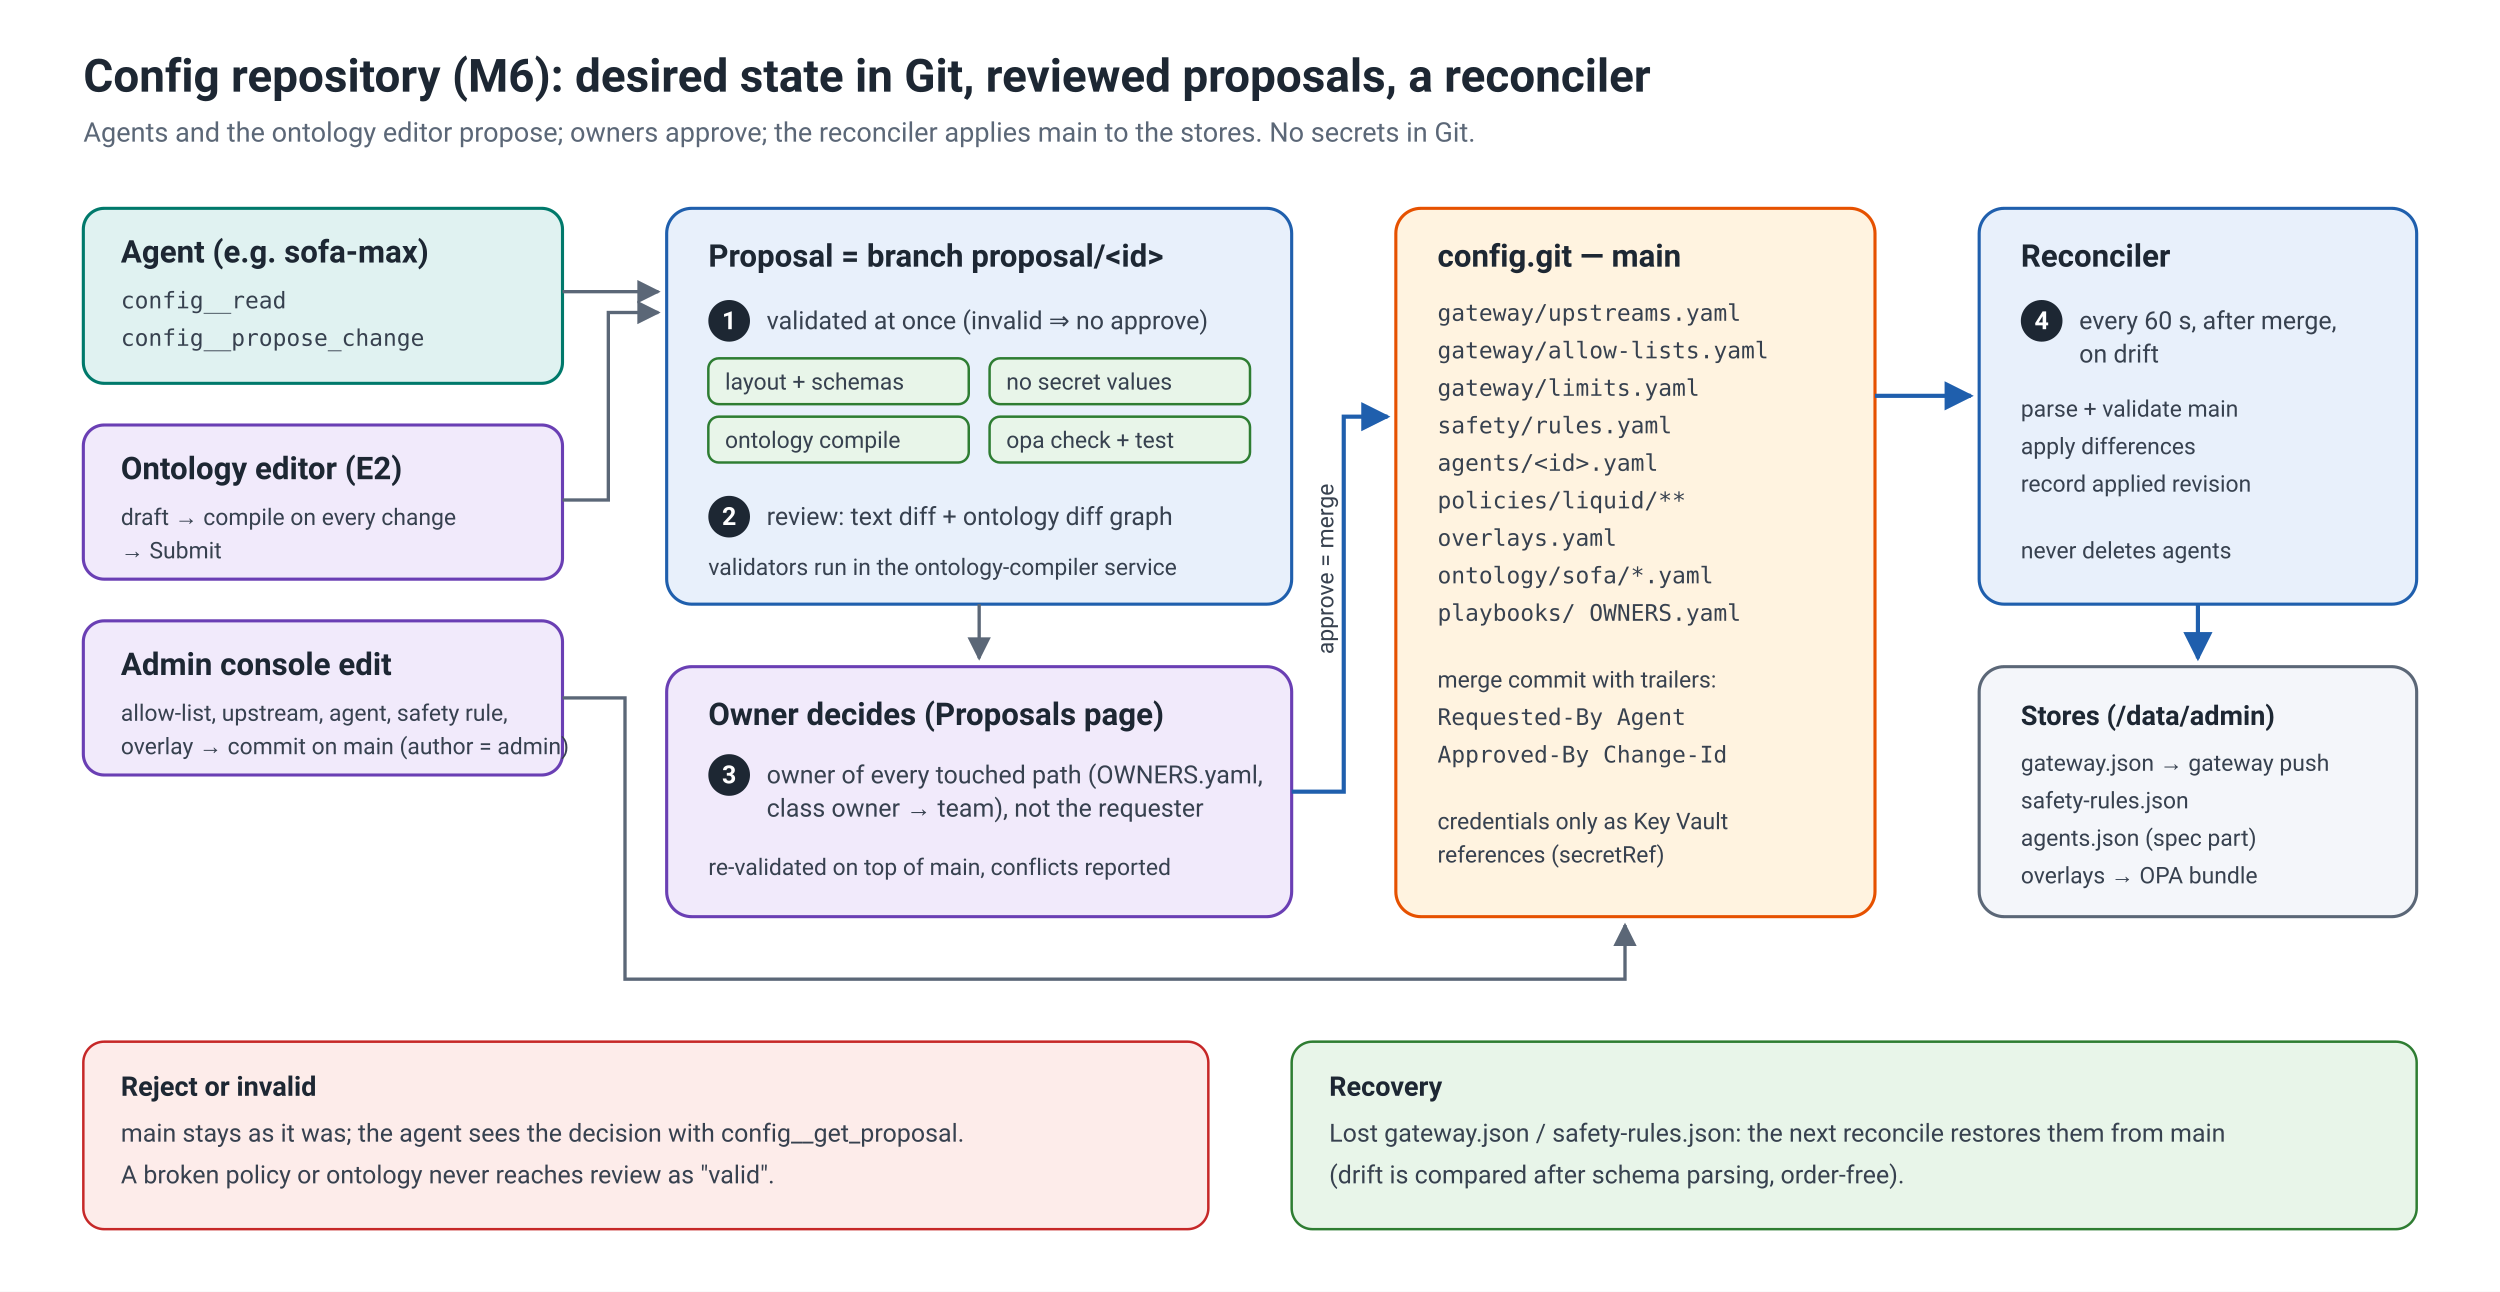
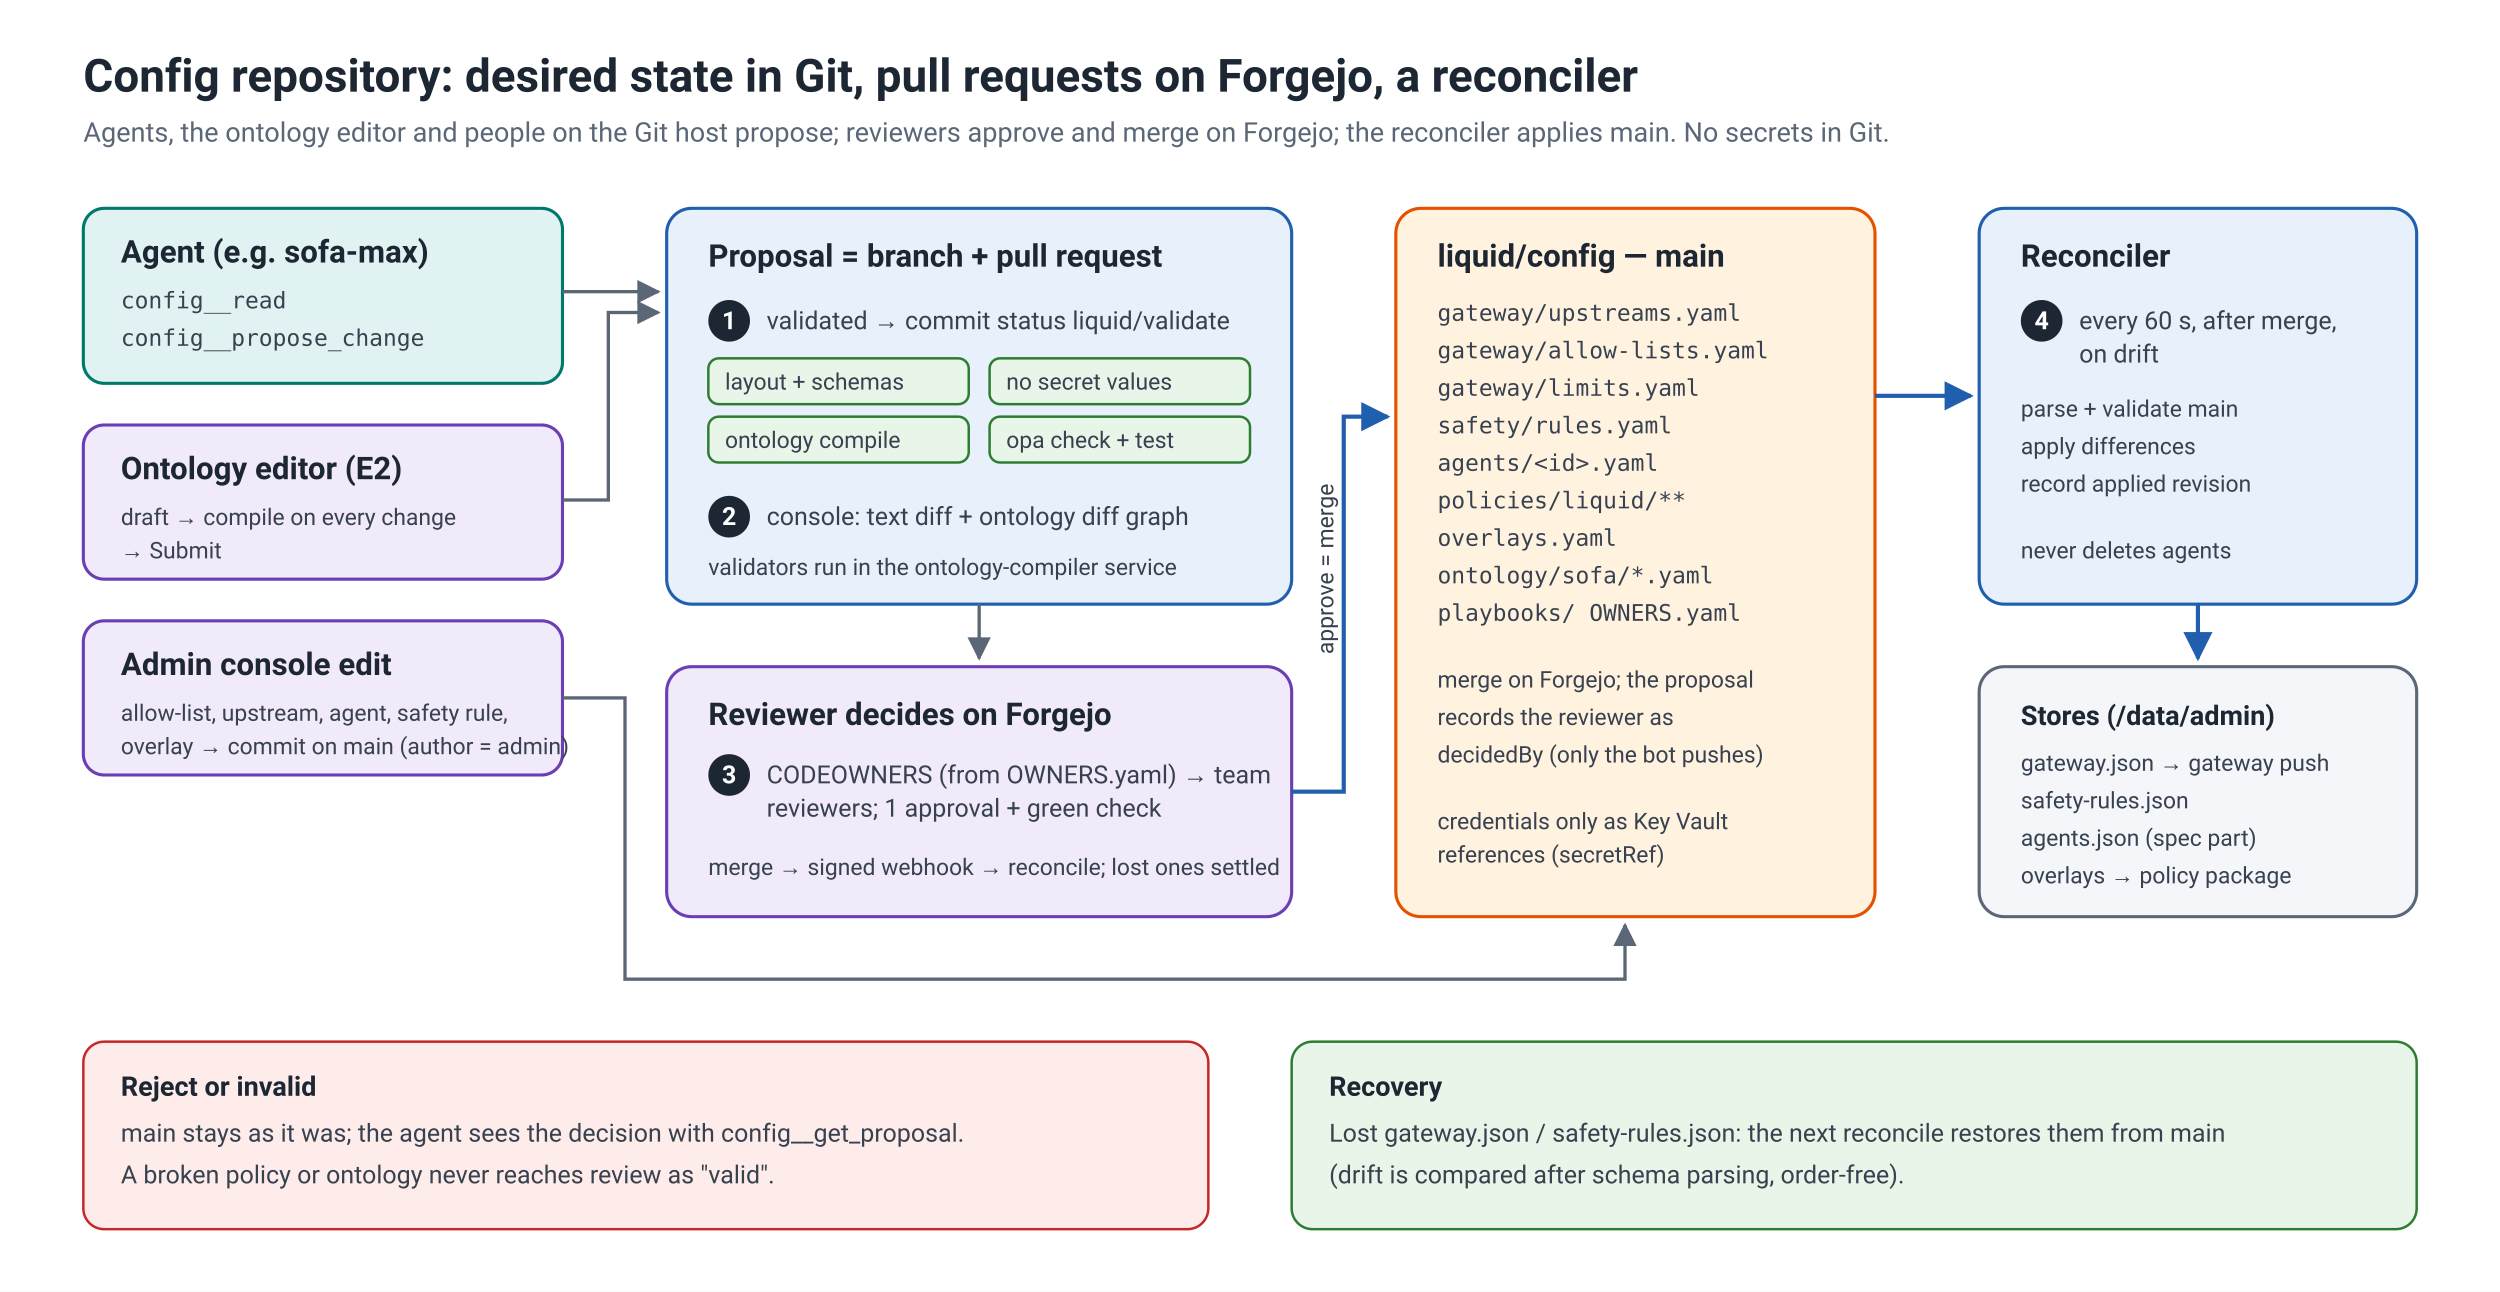
<svg xmlns="http://www.w3.org/2000/svg" width="1200" height="620" viewBox="0 0 1200 620" font-family="Roboto, 'Segoe UI', Arial, sans-serif">
  <style>
    .t { font-size: 22px; font-weight: 600; fill: #1d2733; }
    .st { font-size: 13px; fill: #5b6777; }
    .h { font-size: 15px; font-weight: 600; fill: #1d2733; }
    .h2 { font-size: 13px; font-weight: 600; fill: #1d2733; }
    .d { font-size: 12px; fill: #37414f; }
    .mono { font-size: 11px; fill: #37414f; font-family: Consolas, monospace; }
    .lbl { font-size: 11px; fill: #37414f; }
    .num { font-size: 12px; font-weight: 700; fill: #ffffff; text-anchor: middle; }
    .ln { fill: none; stroke: #5b6777; stroke-width: 1.6; }
    .lnb { fill: none; stroke: #1f5fad; stroke-width: 2; }
    .lnr { fill: none; stroke: #c62828; stroke-width: 1.6; stroke-dasharray: 5 4; }
    .ag { fill: #e0f2f1; stroke: #00796b; stroke-width: 1.5; }
    .usr { fill: #f1eafb; stroke: #6a3fb4; stroke-width: 1.5; }
    .git { fill: #fff3e0; stroke: #e65100; stroke-width: 1.5; }
    .cp { fill: #e8f0fb; stroke: #1f5fad; stroke-width: 1.5; }
    .db { fill: #f4f6fa; stroke: #5b6777; stroke-width: 1.5; }
    .chk { fill: #e8f5e9; stroke: #2e7d32; stroke-width: 1.2; }
    .bd { fill: #1d2733; }
  </style>
  <defs>
    <marker id="a" viewBox="0 0 10 10" refX="9" refY="5" markerWidth="7" markerHeight="7" orient="auto-start-reverse">
      <path d="M0,0 L10,5 L0,10 z" fill="#5b6777" />
    </marker>
    <marker id="b" viewBox="0 0 10 10" refX="9" refY="5" markerWidth="7" markerHeight="7" orient="auto-start-reverse">
      <path d="M0,0 L10,5 L0,10 z" fill="#1f5fad" />
    </marker>
    <marker id="r" viewBox="0 0 10 10" refX="9" refY="5" markerWidth="7" markerHeight="7" orient="auto-start-reverse">
      <path d="M0,0 L10,5 L0,10 z" fill="#c62828" />
    </marker>
  </defs>
  <rect width="1200" height="620" fill="#ffffff" />
-   <text x="40" y="44" class="t">Config repository (M6): desired state in Git, reviewed proposals, a reconciler</text>
-   <text x="40" y="68" class="st">Agents and the ontology editor propose; owners approve; the reconciler applies main to the stores. No secrets in Git.</text>
+   <text x="40" y="44" class="t">Config repository: desired state in Git, pull requests on Forgejo, a reconciler</text>
+   <text x="40" y="68" class="st">Agents, the ontology editor and people on the Git host propose; reviewers approve and merge on Forgejo; the reconciler applies main. No secrets in Git.</text>
  <rect x="40" y="100" width="230" height="84" rx="10" class="ag" />
  <text x="58" y="126" class="h">Agent (e.g. sofa-max)</text>
  <text x="58" y="148" class="mono">config__read</text>
  <text x="58" y="166" class="mono">config__propose_change</text>
  <rect x="40" y="204" width="230" height="74" rx="10" class="usr" />
  <text x="58" y="230" class="h">Ontology editor (E2)</text>
  <text x="58" y="252" class="lbl">draft → compile on every change</text>
  <text x="58" y="268" class="lbl">→ Submit</text>
  <rect x="40" y="298" width="230" height="74" rx="10" class="usr" />
  <text x="58" y="324" class="h">Admin console edit</text>
  <text x="58" y="346" class="lbl">allow-list, upstream, agent, safety rule,</text>
  <text x="58" y="362" class="lbl">overlay → commit on main (author = admin)</text>
  <rect x="320" y="100" width="300" height="190" rx="12" class="cp" />
-   <text x="340" y="128" class="h">Proposal = branch proposal/&lt;id&gt;</text>
+   <text x="340" y="128" class="h">Proposal = branch + pull request</text>
  <circle cx="350" cy="154" r="10" class="bd" />
  <text x="350" y="158" class="num">1</text>
-   <text x="368" y="158" class="d">validated at once (invalid ⇒ no approve)</text>
+   <text x="368" y="158" class="d">validated → commit status liquid/validate</text>
  <rect x="340" y="172" width="125" height="22" rx="5" class="chk" />
  <text x="348" y="187" class="lbl">layout + schemas</text>
  <rect x="475" y="172" width="125" height="22" rx="5" class="chk" />
  <text x="483" y="187" class="lbl">no secret values</text>
  <rect x="340" y="200" width="125" height="22" rx="5" class="chk" />
  <text x="348" y="215" class="lbl">ontology compile</text>
  <rect x="475" y="200" width="125" height="22" rx="5" class="chk" />
  <text x="483" y="215" class="lbl">opa check + test</text>
  <circle cx="350" cy="248" r="10" class="bd" />
  <text x="350" y="252" class="num">2</text>
-   <text x="368" y="252" class="d">review: text diff + ontology diff graph</text>
+   <text x="368" y="252" class="d">console: text diff + ontology diff graph</text>
  <text x="340" y="276" class="lbl">validators run in the ontology-compiler service</text>
  <rect x="320" y="320" width="300" height="120" rx="12" class="usr" />
-   <text x="340" y="348" class="h">Owner decides (Proposals page)</text>
+   <text x="340" y="348" class="h">Reviewer decides on Forgejo</text>
  <circle cx="350" cy="372" r="10" class="bd" />
  <text x="350" y="376" class="num">3</text>
-   <text x="368" y="376" class="d">owner of every touched path (OWNERS.yaml,</text>
-   <text x="368" y="392" class="d">class owner → team), not the requester</text>
-   <text x="340" y="420" class="lbl">re-validated on top of main, conflicts reported</text>
+   <text x="368" y="376" class="d">CODEOWNERS (from OWNERS.yaml) → team</text>
+   <text x="368" y="392" class="d">reviewers; 1 approval + green check</text>
+   <text x="340" y="420" class="lbl">merge → signed webhook → reconcile; lost ones settled</text>
  <rect x="670" y="100" width="230" height="340" rx="12" class="git" />
-   <text x="690" y="128" class="h">config.git — main</text>
+   <text x="690" y="128" class="h">liquid/config — main</text>
  <text x="690" y="154" class="mono">gateway/upstreams.yaml</text>
  <text x="690" y="172" class="mono">gateway/allow-lists.yaml</text>
  <text x="690" y="190" class="mono">gateway/limits.yaml</text>
  <text x="690" y="208" class="mono">safety/rules.yaml</text>
  <text x="690" y="226" class="mono">agents/&lt;id&gt;.yaml</text>
  <text x="690" y="244" class="mono">policies/liquid/**</text>
  <text x="690" y="262" class="mono">  overlays.yaml</text>
  <text x="690" y="280" class="mono">ontology/sofa/*.yaml</text>
  <text x="690" y="298" class="mono">playbooks/  OWNERS.yaml</text>
-   <text x="690" y="330" class="lbl">merge commit with trailers:</text>
-   <text x="690" y="348" class="mono">Requested-By  Agent</text>
-   <text x="690" y="366" class="mono">Approved-By   Change-Id</text>
+   <text x="690" y="330" class="lbl">merge on Forgejo; the proposal</text>
+   <text x="690" y="348" class="lbl">records the reviewer as</text>
+   <text x="690" y="366" class="lbl">decidedBy (only the bot pushes)</text>
  <text x="690" y="398" class="lbl">credentials only as Key Vault</text>
  <text x="690" y="414" class="lbl">references (secretRef)</text>
  <rect x="950" y="100" width="210" height="190" rx="12" class="cp" />
  <text x="970" y="128" class="h">Reconciler</text>
  <circle cx="980" cy="154" r="10" class="bd" />
  <text x="980" y="158" class="num">4</text>
  <text x="998" y="158" class="d">every 60 s, after merge,</text>
  <text x="998" y="174" class="d">on drift</text>
  <text x="970" y="200" class="lbl">parse + validate main</text>
  <text x="970" y="218" class="lbl">apply differences</text>
  <text x="970" y="236" class="lbl">record applied revision</text>
  <text x="970" y="268" class="lbl">never deletes agents</text>
  <rect x="950" y="320" width="210" height="120" rx="12" class="db" />
  <text x="970" y="348" class="h2">Stores (/data/admin)</text>
  <text x="970" y="370" class="lbl">gateway.json → gateway push</text>
  <text x="970" y="388" class="lbl">safety-rules.json</text>
  <text x="970" y="406" class="lbl">agents.json (spec part)</text>
-   <text x="970" y="424" class="lbl">overlays → OPA bundle</text>
+   <text x="970" y="424" class="lbl">overlays → policy package</text>
  <path d="M270,140 L316,140" class="ln" marker-end="url(#a)" />
  <path d="M270,240 L292,240 L292,150 L316,150" class="ln" marker-end="url(#a)" />
  <path d="M470,290 L470,316" class="ln" marker-end="url(#a)" />
  <path d="M620,380 L645,380 L645,200 L666,200" class="lnb" marker-end="url(#b)" />
  <text x="626" y="300" class="lbl" fill="#1f5fad" transform="rotate(-90 640 300)">approve = merge</text>
  <path d="M270,335 L300,335 L300,470 L780,470 L780,444" class="ln" marker-end="url(#a)" />
  <path d="M900,190 L946,190" class="lnb" marker-end="url(#b)" />
  <path d="M1055,290 L1055,316" class="lnb" marker-end="url(#b)" />
  <rect x="40" y="500" width="540" height="90" rx="10" fill="#fdecea" stroke="#c62828" stroke-width="1.2" />
  <text x="58" y="526" class="h2">Reject or invalid</text>
  <text x="58" y="548" class="d">main stays as it was; the agent sees the decision with config__get_proposal.</text>
  <text x="58" y="568" class="d">A broken policy or ontology never reaches review as "valid".</text>
  <rect x="620" y="500" width="540" height="90" rx="10" class="chk" />
  <text x="638" y="526" class="h2">Recovery</text>
  <text x="638" y="548" class="d">Lost gateway.json / safety-rules.json: the next reconcile restores them from main</text>
  <text x="638" y="568" class="d">(drift is compared after schema parsing, order-free).</text>
</svg>
